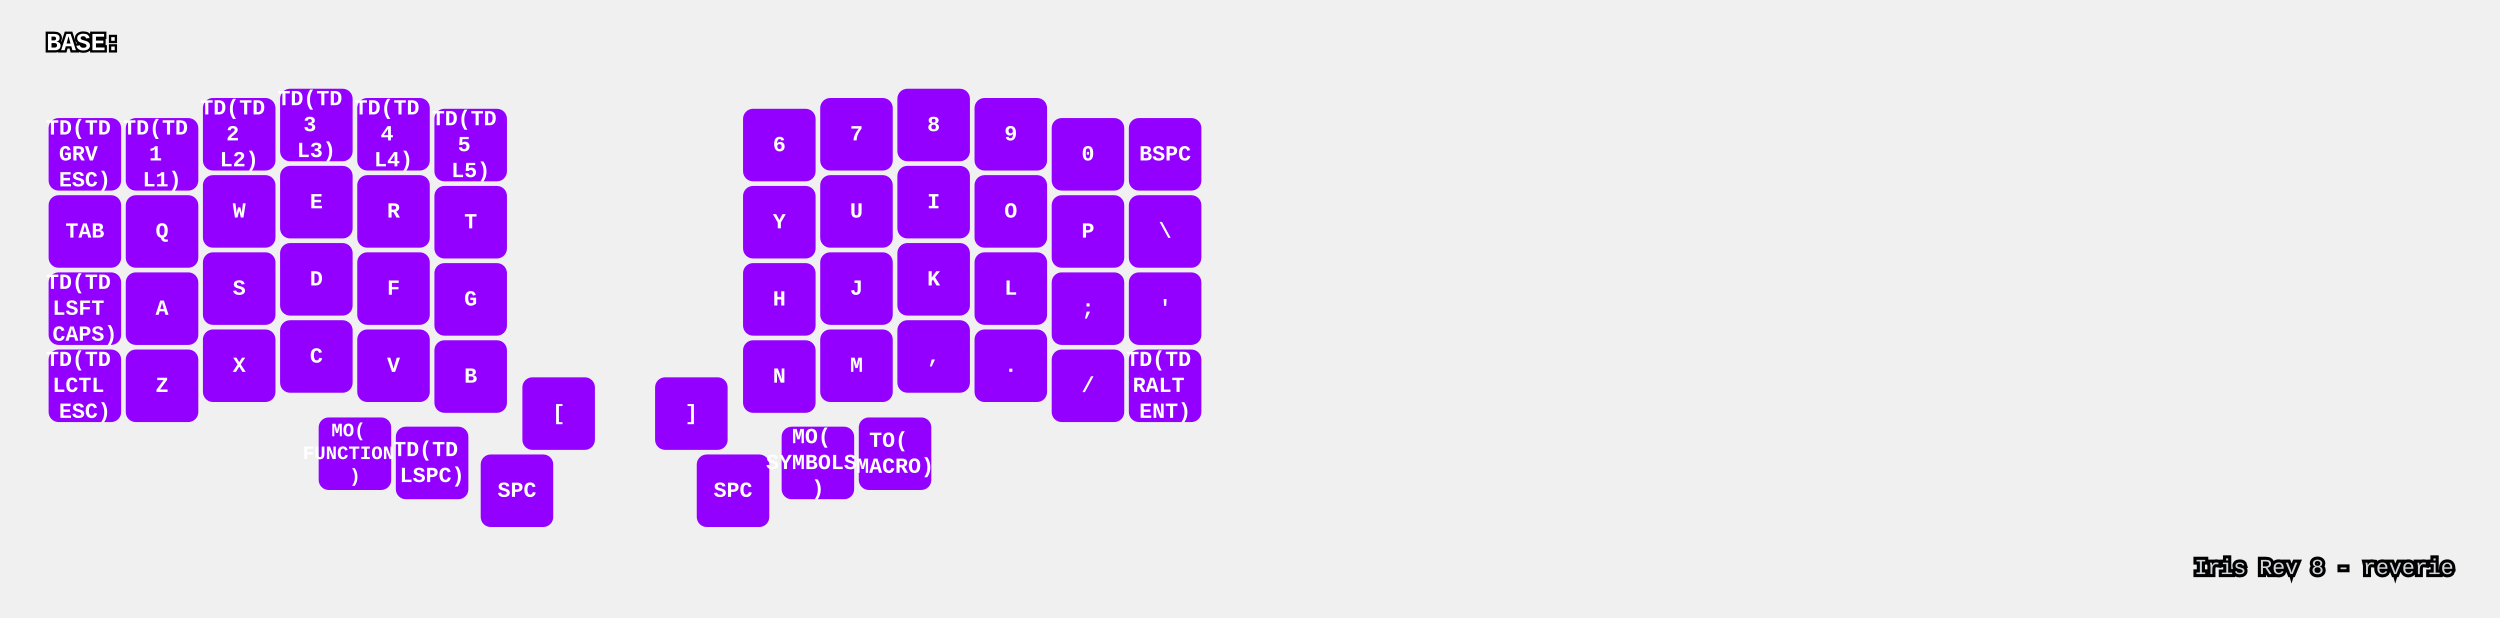
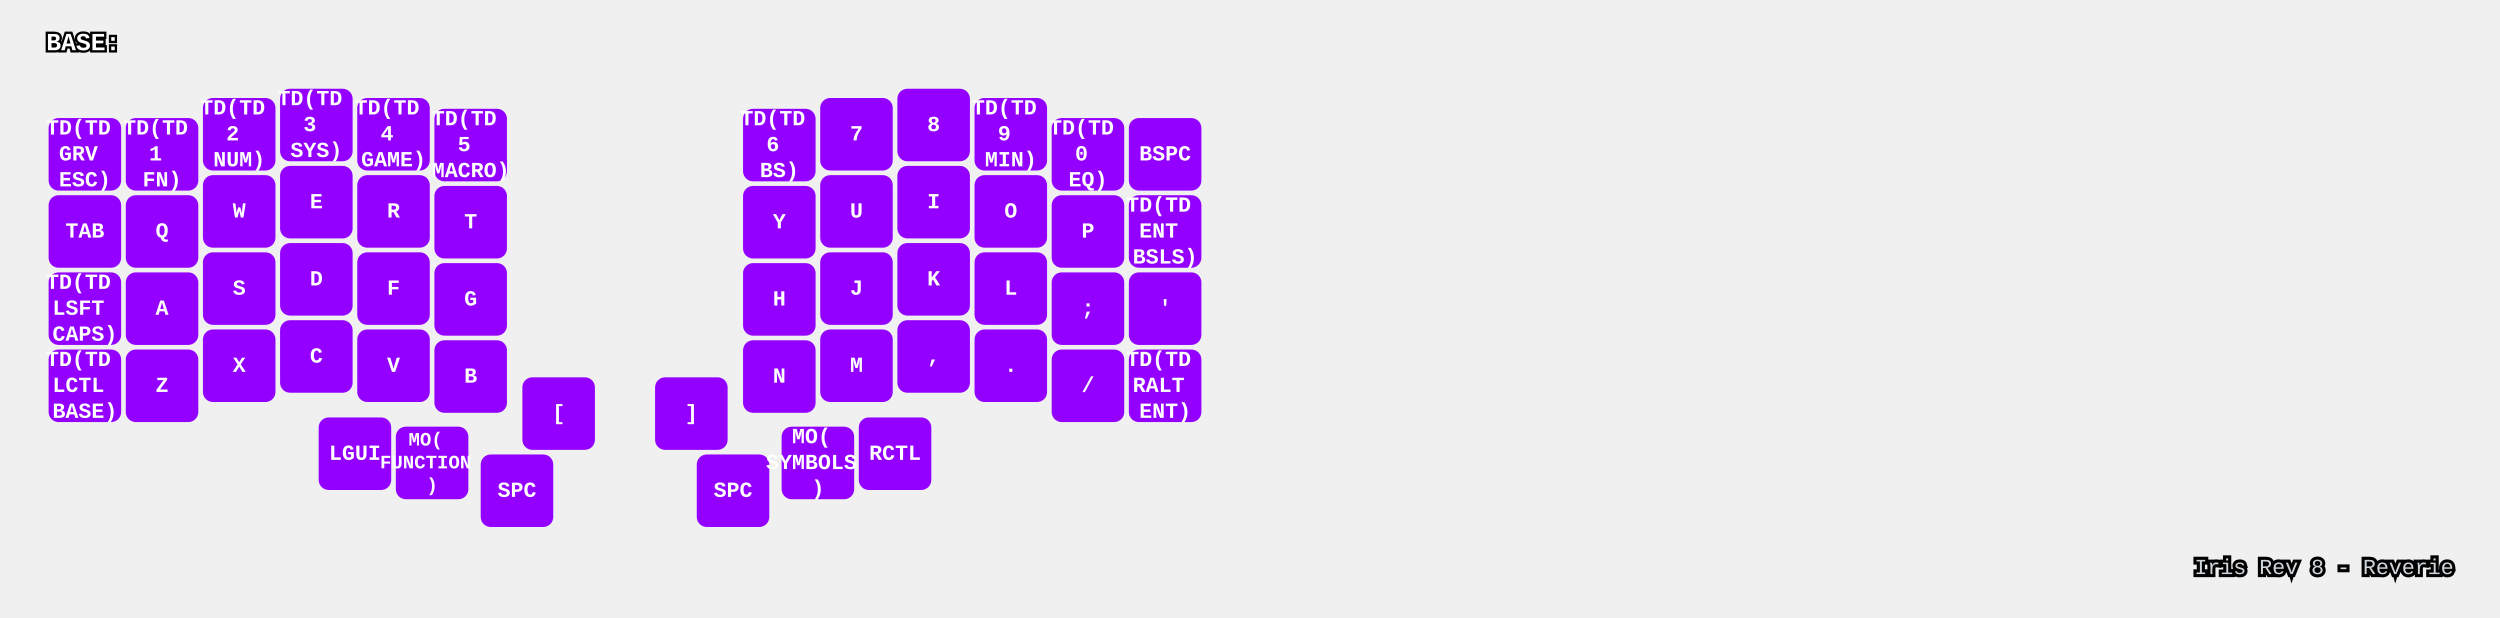
<svg xmlns="http://www.w3.org/2000/svg" width="1620" height="400" viewBox="0 0 1620 400" class="keymap">
  <style>/* inherit to force styles through use tags */
svg path {
    fill: inherit;
}

/* font and background color specifications */
svg.keymap {
    font-family: SFMono-Regular,Consolas,Liberation Mono,Menlo,monospace;
    font-size: 14px;
    font-kerning: normal;
    text-rendering: optimizeLegibility;
    fill: #24292e;
}

/* default key styling */
rect.key {
    fill: #f6f8fa;
}

rect.key, rect.combo {
    stroke: #c9cccf;
    stroke-width: 1;
}

/* default key side styling, only used is draw_key_sides is set */
rect.side {
    filter: brightness(90%);
}

/* color accent for combo boxes */
rect.combo, rect.combo-separate {
    fill: #cdf;
}

/* color accent for held keys */
rect.held, rect.combo.held {
    fill: #fdd;
}

/* color accent for ghost (optional) keys */
rect.ghost, rect.combo.ghost {
    stroke-dasharray: 4, 4;
    stroke-width: 2;
}

text {
    text-anchor: middle;
    dominant-baseline: middle;
}

/* styling for layer labels */
text.label {
    font-weight: bold;
    text-anchor: start;
    stroke: white;
    stroke-width: 4;
    paint-order: stroke;
}

/* styling for optional footer */
text.footer {
    text-anchor: end;
    dominant-baseline: auto;
    stroke: white;
    stroke-width: 4;
    paint-order: stroke;
}

/* styling for combo tap, and key non-tap label text */
text.combo, text.hold, text.shifted, text.left, text.right {
    font-size: 11px;
}

text.hold {
    text-anchor: middle;
    dominant-baseline: auto;
}

text.shifted {
    text-anchor: middle;
    dominant-baseline: hanging;
}

text.left {
    text-anchor: start;
}

text.right {
    text-anchor: end;
}

text.layer-activator {
    text-decoration: underline;
}

/* styling for hold/shifted label text in combo box */
text.combo.hold, text.combo.shifted, text.combo.left, text.combo.right {
    font-size: 8px;
}

/* lighter symbol for transparent keys */
text.trans {
    fill: #7b7e81;
}

/* styling for combo dendrons */
path.combo {
    stroke-width: 1;
    stroke: gray;
    fill: none;
}

/* Start Tabler Icons Cleanup */
/* cannot use height/width with glyphs */
.icon-tabler &gt; path {
    fill: inherit;
    stroke: inherit;
    stroke-width: 2;
}
/* hide tabler's default box */
.icon-tabler &gt; path[stroke="none"][fill="none"] {
    visibility: hidden;
}
/* End Tabler Icons Cleanup */

svg.keymap { fill: #d1d6db; }
rect.key { fill: #3f4750; }
rect.key, rect.combo { stroke: #60666c; }
rect.combo, rect.combo-separate { fill: #1f3d7a; }
rect.held, rect.combo.held { fill: #854747; }
text.label, text.footer { stroke: black; }
text.trans { fill: #7e8184; }
path.combo { stroke: #7f7f7f; }

svg.keymap g.layer-BASE rect.key { fill: #9300ff !important; stroke: #9300ff !important; } /* Star Platinum Purple */ 
svg.keymap g.layer-FUNCTION rect.key { fill: #0fee00 !important; stroke: #0fee00 !important; }  /* Squeeze Toy Alien */ 
svg.keymap g.layer-NUMBERS rect.key { fill: #2000ff !important; stroke: #2000ff !important; }  /* Blue Pencil */ 
svg.keymap g.layer-SYMBOLS rect.key { fill: #ff0000 !important; stroke: #ff0000 !important; } /* Red */ 
svg.keymap g.layer-SYSTEM rect.key { fill: #f6ff00 !important; stroke: #f6ff00 !important; } /* Busy Bee */
svg.keymap g.layer-GAMING rect.key { fill: #00fff4 !important; stroke: #00fff4 !important; } /* Turquoise Blue */ 
svg.keymap g.layer-MACRO rect.key { fill: #ff008e !important; stroke: #ff008e !important; } /* Pink Panther */

/* Make transparent keys have reduced opacity */
rect.ghost { 
  fill: #666666 !important; 
  opacity: 0.3 !important; 
}

/* Better contrast for text on colored backgrounds */
/* Add new layers here: svg.keymap g.layer-NEWLAYER text { fill: #000000; } */

/* Layer title styling - GitHub-friendly colors */
text.label {
  fill: #ffffff !important;
  font-weight: bold !important;
  font-size: 16px !important;
  font-family: Arial, sans-serif !important;
  stroke: #000000 !important;
  stroke-width: 3px !important;
  paint-order: stroke !important;
}

/* Key text styling by layer (excluding labels) */
svg.keymap g.layer-BASE text:not(.label),
svg.keymap g.layer-NUMBERS text:not(.label) {
  fill: #ffffff !important;
  font-weight: bold !important;
  font-size: 14px !important;
}
svg.keymap g.layer-FUNCTION text:not(.label),
svg.keymap g.layer-SYMBOLS text:not(.label),
svg.keymap g.layer-SYSTEM text:not(.label),
svg.keymap g.layer-GAMING text:not(.label),
svg.keymap g.layer-MACRO text:not(.label) {
  fill: #000000 !important;
  font-weight: bold !important;
  font-size: 14px !important;
}

/* Held/accent keys */
rect.held { 
  fill: #ff6b6b !important; 
  opacity: 0.8 !important; 
}

/* Combo styling */
rect.combo { 
  fill: #4ecdc4 !important; 
  opacity: 0.7 !important; 
}
</style>
  <g transform="translate(30, 0)" class="layer-BASE">
    <text x="0" y="28" class="label" id="BASE">BASE:</text>
    <g transform="translate(0, 56)">
      <g transform="translate(25, 44)" class="key keypos-0">
        <rect rx="6" ry="6" x="-23" y="-23" width="46" height="46" class="key" />
        <text x="0" y="0" class="key tap">
          <tspan x="0" dy="-1.2em">TD(TD</tspan>
          <tspan x="0" dy="1.2em">GRV</tspan>
          <tspan x="0" dy="1.2em">ESC)</tspan>
        </text>
      </g>
      <g transform="translate(75, 44)" class="key keypos-1">
        <rect rx="6" ry="6" x="-23" y="-23" width="46" height="46" class="key" />
        <text x="0" y="0" class="key tap">
          <tspan x="0" dy="-1.2em">TD(TD</tspan>
          <tspan x="0" dy="1.2em">1</tspan>
-           <tspan x="0" dy="1.2em">L1)</tspan>
+           <tspan x="0" dy="1.2em">FN)</tspan>
        </text>
      </g>
      <g transform="translate(125, 31)" class="key keypos-2">
        <rect rx="6" ry="6" x="-23" y="-23" width="46" height="46" class="key" />
        <text x="0" y="0" class="key tap">
          <tspan x="0" dy="-1.2em">TD(TD</tspan>
          <tspan x="0" dy="1.2em">2</tspan>
-           <tspan x="0" dy="1.2em">L2)</tspan>
+           <tspan x="0" dy="1.2em">NUM)</tspan>
        </text>
      </g>
      <g transform="translate(175, 25)" class="key keypos-3">
        <rect rx="6" ry="6" x="-23" y="-23" width="46" height="46" class="key" />
        <text x="0" y="0" class="key tap">
          <tspan x="0" dy="-1.2em">TD(TD</tspan>
          <tspan x="0" dy="1.2em">3</tspan>
-           <tspan x="0" dy="1.2em">L3)</tspan>
+           <tspan x="0" dy="1.2em">SYS)</tspan>
        </text>
      </g>
      <g transform="translate(225, 31)" class="key keypos-4">
        <rect rx="6" ry="6" x="-23" y="-23" width="46" height="46" class="key" />
        <text x="0" y="0" class="key tap">
          <tspan x="0" dy="-1.2em">TD(TD</tspan>
          <tspan x="0" dy="1.2em">4</tspan>
-           <tspan x="0" dy="1.2em">L4)</tspan>
+           <tspan x="0" dy="1.2em">GAME)</tspan>
        </text>
      </g>
      <g transform="translate(275, 38)" class="key keypos-5">
        <rect rx="6" ry="6" x="-23" y="-23" width="46" height="46" class="key" />
        <text x="0" y="0" class="key tap">
          <tspan x="0" dy="-1.2em">TD(TD</tspan>
          <tspan x="0" dy="1.2em">5</tspan>
-           <tspan x="0" dy="1.2em">L5)</tspan>
+           <tspan x="0" dy="1.2em">MACRO)</tspan>
        </text>
      </g>
      <g transform="translate(475, 38)" class="key keypos-6">
        <rect rx="6" ry="6" x="-23" y="-23" width="46" height="46" class="key" />
-         <text x="0" y="0" class="key tap">6</text>
+         <text x="0" y="0" class="key tap">
+           <tspan x="0" dy="-1.2em">TD(TD</tspan>
+           <tspan x="0" dy="1.2em">6</tspan>
+           <tspan x="0" dy="1.2em">BS)</tspan>
+         </text>
      </g>
      <g transform="translate(525, 31)" class="key keypos-7">
        <rect rx="6" ry="6" x="-23" y="-23" width="46" height="46" class="key" />
        <text x="0" y="0" class="key tap">7</text>
      </g>
      <g transform="translate(575, 25)" class="key keypos-8">
        <rect rx="6" ry="6" x="-23" y="-23" width="46" height="46" class="key" />
        <text x="0" y="0" class="key tap">8</text>
      </g>
      <g transform="translate(625, 31)" class="key keypos-9">
        <rect rx="6" ry="6" x="-23" y="-23" width="46" height="46" class="key" />
-         <text x="0" y="0" class="key tap">9</text>
+         <text x="0" y="0" class="key tap">
+           <tspan x="0" dy="-1.2em">TD(TD</tspan>
+           <tspan x="0" dy="1.2em">9</tspan>
+           <tspan x="0" dy="1.2em">MIN)</tspan>
+         </text>
      </g>
      <g transform="translate(675, 44)" class="key keypos-10">
        <rect rx="6" ry="6" x="-23" y="-23" width="46" height="46" class="key" />
-         <text x="0" y="0" class="key tap">0</text>
+         <text x="0" y="0" class="key tap">
+           <tspan x="0" dy="-1.2em">TD(TD</tspan>
+           <tspan x="0" dy="1.2em">0</tspan>
+           <tspan x="0" dy="1.2em">EQ)</tspan>
+         </text>
      </g>
      <g transform="translate(725, 44)" class="key keypos-11">
        <rect rx="6" ry="6" x="-23" y="-23" width="46" height="46" class="key" />
        <text x="0" y="0" class="key tap">BSPC</text>
      </g>
      <g transform="translate(25, 94)" class="key keypos-12">
        <rect rx="6" ry="6" x="-23" y="-23" width="46" height="46" class="key" />
        <text x="0" y="0" class="key tap">TAB</text>
      </g>
      <g transform="translate(75, 94)" class="key keypos-13">
        <rect rx="6" ry="6" x="-23" y="-23" width="46" height="46" class="key" />
        <text x="0" y="0" class="key tap">Q</text>
      </g>
      <g transform="translate(125, 81)" class="key keypos-14">
        <rect rx="6" ry="6" x="-23" y="-23" width="46" height="46" class="key" />
        <text x="0" y="0" class="key tap">W</text>
      </g>
      <g transform="translate(175, 75)" class="key keypos-15">
        <rect rx="6" ry="6" x="-23" y="-23" width="46" height="46" class="key" />
        <text x="0" y="0" class="key tap">E</text>
      </g>
      <g transform="translate(225, 81)" class="key keypos-16">
        <rect rx="6" ry="6" x="-23" y="-23" width="46" height="46" class="key" />
        <text x="0" y="0" class="key tap">R</text>
      </g>
      <g transform="translate(275, 88)" class="key keypos-17">
        <rect rx="6" ry="6" x="-23" y="-23" width="46" height="46" class="key" />
        <text x="0" y="0" class="key tap">T</text>
      </g>
      <g transform="translate(475, 88)" class="key keypos-18">
        <rect rx="6" ry="6" x="-23" y="-23" width="46" height="46" class="key" />
        <text x="0" y="0" class="key tap">Y</text>
      </g>
      <g transform="translate(525, 81)" class="key keypos-19">
        <rect rx="6" ry="6" x="-23" y="-23" width="46" height="46" class="key" />
        <text x="0" y="0" class="key tap">U</text>
      </g>
      <g transform="translate(575, 75)" class="key keypos-20">
        <rect rx="6" ry="6" x="-23" y="-23" width="46" height="46" class="key" />
        <text x="0" y="0" class="key tap">I</text>
      </g>
      <g transform="translate(625, 81)" class="key keypos-21">
        <rect rx="6" ry="6" x="-23" y="-23" width="46" height="46" class="key" />
        <text x="0" y="0" class="key tap">O</text>
      </g>
      <g transform="translate(675, 94)" class="key keypos-22">
        <rect rx="6" ry="6" x="-23" y="-23" width="46" height="46" class="key" />
        <text x="0" y="0" class="key tap">P</text>
      </g>
      <g transform="translate(725, 94)" class="key keypos-23">
        <rect rx="6" ry="6" x="-23" y="-23" width="46" height="46" class="key" />
-         <text x="0" y="0" class="key tap">\</text>
+         <text x="0" y="0" class="key tap">
+           <tspan x="0" dy="-1.2em">TD(TD</tspan>
+           <tspan x="0" dy="1.2em">ENT</tspan>
+           <tspan x="0" dy="1.2em">BSLS)</tspan>
+         </text>
      </g>
      <g transform="translate(25, 144)" class="key keypos-24">
        <rect rx="6" ry="6" x="-23" y="-23" width="46" height="46" class="key" />
        <text x="0" y="0" class="key tap">
          <tspan x="0" dy="-1.2em">TD(TD</tspan>
          <tspan x="0" dy="1.2em">LSFT</tspan>
          <tspan x="0" dy="1.2em">CAPS)</tspan>
        </text>
      </g>
      <g transform="translate(75, 144)" class="key keypos-25">
        <rect rx="6" ry="6" x="-23" y="-23" width="46" height="46" class="key" />
        <text x="0" y="0" class="key tap">A</text>
      </g>
      <g transform="translate(125, 131)" class="key keypos-26">
        <rect rx="6" ry="6" x="-23" y="-23" width="46" height="46" class="key" />
        <text x="0" y="0" class="key tap">S</text>
      </g>
      <g transform="translate(175, 125)" class="key keypos-27">
        <rect rx="6" ry="6" x="-23" y="-23" width="46" height="46" class="key" />
        <text x="0" y="0" class="key tap">D</text>
      </g>
      <g transform="translate(225, 131)" class="key keypos-28">
        <rect rx="6" ry="6" x="-23" y="-23" width="46" height="46" class="key" />
        <text x="0" y="0" class="key tap">F</text>
      </g>
      <g transform="translate(275, 138)" class="key keypos-29">
        <rect rx="6" ry="6" x="-23" y="-23" width="46" height="46" class="key" />
        <text x="0" y="0" class="key tap">G</text>
      </g>
      <g transform="translate(475, 138)" class="key keypos-30">
        <rect rx="6" ry="6" x="-23" y="-23" width="46" height="46" class="key" />
        <text x="0" y="0" class="key tap">H</text>
      </g>
      <g transform="translate(525, 131)" class="key keypos-31">
        <rect rx="6" ry="6" x="-23" y="-23" width="46" height="46" class="key" />
        <text x="0" y="0" class="key tap">J</text>
      </g>
      <g transform="translate(575, 125)" class="key keypos-32">
        <rect rx="6" ry="6" x="-23" y="-23" width="46" height="46" class="key" />
        <text x="0" y="0" class="key tap">K</text>
      </g>
      <g transform="translate(625, 131)" class="key keypos-33">
        <rect rx="6" ry="6" x="-23" y="-23" width="46" height="46" class="key" />
        <text x="0" y="0" class="key tap">L</text>
      </g>
      <g transform="translate(675, 144)" class="key keypos-34">
        <rect rx="6" ry="6" x="-23" y="-23" width="46" height="46" class="key" />
        <text x="0" y="0" class="key tap">;</text>
      </g>
      <g transform="translate(725, 144)" class="key keypos-35">
        <rect rx="6" ry="6" x="-23" y="-23" width="46" height="46" class="key" />
        <text x="0" y="0" class="key tap">'</text>
      </g>
      <g transform="translate(25, 194)" class="key keypos-36">
        <rect rx="6" ry="6" x="-23" y="-23" width="46" height="46" class="key" />
        <text x="0" y="0" class="key tap">
          <tspan x="0" dy="-1.2em">TD(TD</tspan>
          <tspan x="0" dy="1.2em">LCTL</tspan>
-           <tspan x="0" dy="1.2em">ESC)</tspan>
+           <tspan x="0" dy="1.2em">BASE)</tspan>
        </text>
      </g>
      <g transform="translate(75, 194)" class="key keypos-37">
        <rect rx="6" ry="6" x="-23" y="-23" width="46" height="46" class="key" />
        <text x="0" y="0" class="key tap">Z</text>
      </g>
      <g transform="translate(125, 181)" class="key keypos-38">
        <rect rx="6" ry="6" x="-23" y="-23" width="46" height="46" class="key" />
        <text x="0" y="0" class="key tap">X</text>
      </g>
      <g transform="translate(175, 175)" class="key keypos-39">
        <rect rx="6" ry="6" x="-23" y="-23" width="46" height="46" class="key" />
        <text x="0" y="0" class="key tap">C</text>
      </g>
      <g transform="translate(225, 181)" class="key keypos-40">
        <rect rx="6" ry="6" x="-23" y="-23" width="46" height="46" class="key" />
        <text x="0" y="0" class="key tap">V</text>
      </g>
      <g transform="translate(275, 188)" class="key keypos-41">
        <rect rx="6" ry="6" x="-23" y="-23" width="46" height="46" class="key" />
        <text x="0" y="0" class="key tap">B</text>
      </g>
      <g transform="translate(332, 212)" class="key keypos-42">
        <rect rx="6" ry="6" x="-23" y="-23" width="46" height="46" class="key" />
        <text x="0" y="0" class="key tap">[</text>
      </g>
      <g transform="translate(418, 212)" class="key keypos-43">
        <rect rx="6" ry="6" x="-23" y="-23" width="46" height="46" class="key" />
        <text x="0" y="0" class="key tap">]</text>
      </g>
      <g transform="translate(475, 188)" class="key keypos-44">
        <rect rx="6" ry="6" x="-23" y="-23" width="46" height="46" class="key" />
        <text x="0" y="0" class="key tap">N</text>
      </g>
      <g transform="translate(525, 181)" class="key keypos-45">
        <rect rx="6" ry="6" x="-23" y="-23" width="46" height="46" class="key" />
        <text x="0" y="0" class="key tap">M</text>
      </g>
      <g transform="translate(575, 175)" class="key keypos-46">
        <rect rx="6" ry="6" x="-23" y="-23" width="46" height="46" class="key" />
        <text x="0" y="0" class="key tap">,</text>
      </g>
      <g transform="translate(625, 181)" class="key keypos-47">
        <rect rx="6" ry="6" x="-23" y="-23" width="46" height="46" class="key" />
        <text x="0" y="0" class="key tap">.</text>
      </g>
      <g transform="translate(675, 194)" class="key keypos-48">
        <rect rx="6" ry="6" x="-23" y="-23" width="46" height="46" class="key" />
        <text x="0" y="0" class="key tap">/</text>
      </g>
      <g transform="translate(725, 194)" class="key keypos-49">
        <rect rx="6" ry="6" x="-23" y="-23" width="46" height="46" class="key" />
        <text x="0" y="0" class="key tap">
          <tspan x="0" dy="-1.2em">TD(TD</tspan>
          <tspan x="0" dy="1.2em">RALT</tspan>
          <tspan x="0" dy="1.2em">ENT)</tspan>
        </text>
      </g>
      <g transform="translate(200, 238)" class="key keypos-50">
+         <rect rx="6" ry="6" x="-23" y="-23" width="46" height="46" class="key" />
+         <text x="0" y="0" class="key tap">LGUI</text>
+       </g>
+       <g transform="translate(250, 244)" class="key keypos-51">
        <rect rx="6" ry="6" x="-23" y="-23" width="46" height="46" class="key" />
        <text x="0" y="0" class="key tap">
          <tspan x="0" dy="-1.2em" style="font-size: 88%">MO(</tspan>
          <tspan x="0" dy="1.2em" style="font-size: 88%">FUNCTION</tspan>
          <tspan x="0" dy="1.2em" style="font-size: 88%">)</tspan>
        </text>
      </g>
-       <g transform="translate(250, 244)" class="key keypos-51">
-         <rect rx="6" ry="6" x="-23" y="-23" width="46" height="46" class="key" />
-         <text x="0" y="0" class="key tap">
-           <tspan x="0" dy="-0.6em">TD(TD</tspan>
-           <tspan x="0" dy="1.2em">LSPC)</tspan>
-         </text>
-       </g>
      <g transform="translate(305, 262)" class="key keypos-52">
        <rect rx="6" ry="6" x="-23" y="-23" width="46" height="46" class="key" />
        <text x="0" y="0" class="key tap">SPC</text>
      </g>
      <g transform="translate(445, 262)" class="key keypos-53">
        <rect rx="6" ry="6" x="-23" y="-23" width="46" height="46" class="key" />
        <text x="0" y="0" class="key tap">SPC</text>
      </g>
      <g transform="translate(500, 244)" class="key keypos-54">
        <rect rx="6" ry="6" x="-23" y="-23" width="46" height="46" class="key" />
        <text x="0" y="0" class="key tap">
          <tspan x="0" dy="-1.2em">MO(</tspan>
          <tspan x="0" dy="1.2em">SYMBOLS</tspan>
          <tspan x="0" dy="1.2em">)</tspan>
        </text>
      </g>
      <g transform="translate(550, 238)" class="key keypos-55">
        <rect rx="6" ry="6" x="-23" y="-23" width="46" height="46" class="key" />
-         <text x="0" y="0" class="key tap">
-           <tspan x="0" dy="-0.6em">TO(</tspan>
-           <tspan x="0" dy="1.2em">MACRO)</tspan>
-         </text>
+         <text x="0" y="0" class="key tap">RCTL</text>
      </g>
    </g>
  </g>
-   <text x="1590.0" y="372.0" class="footer">Iris Rev 8 - reverie</text>
+   <text x="1590.0" y="372.0" class="footer">Iris Rev 8 - Reverie</text>
</svg>
